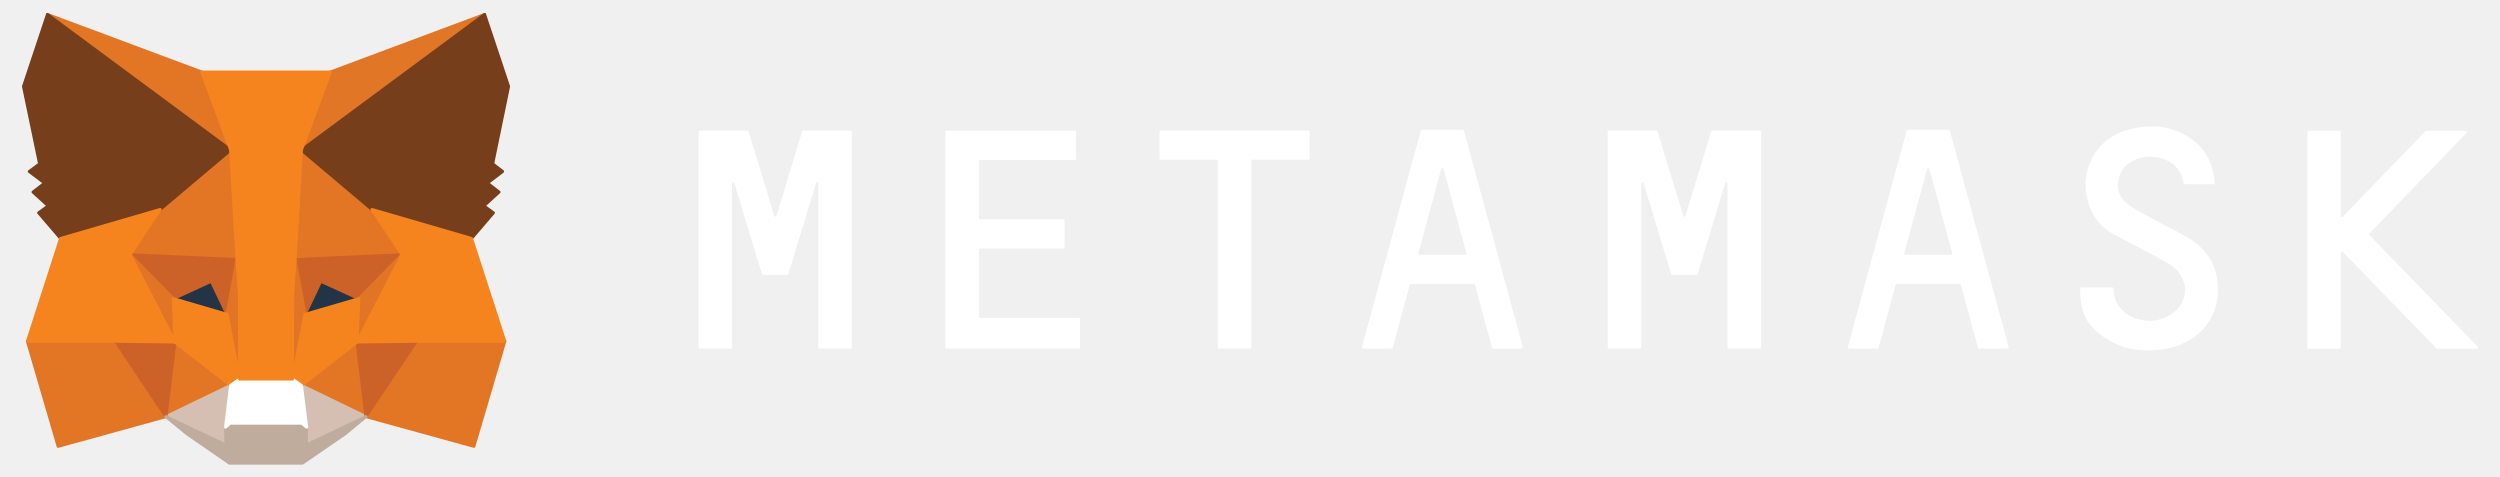
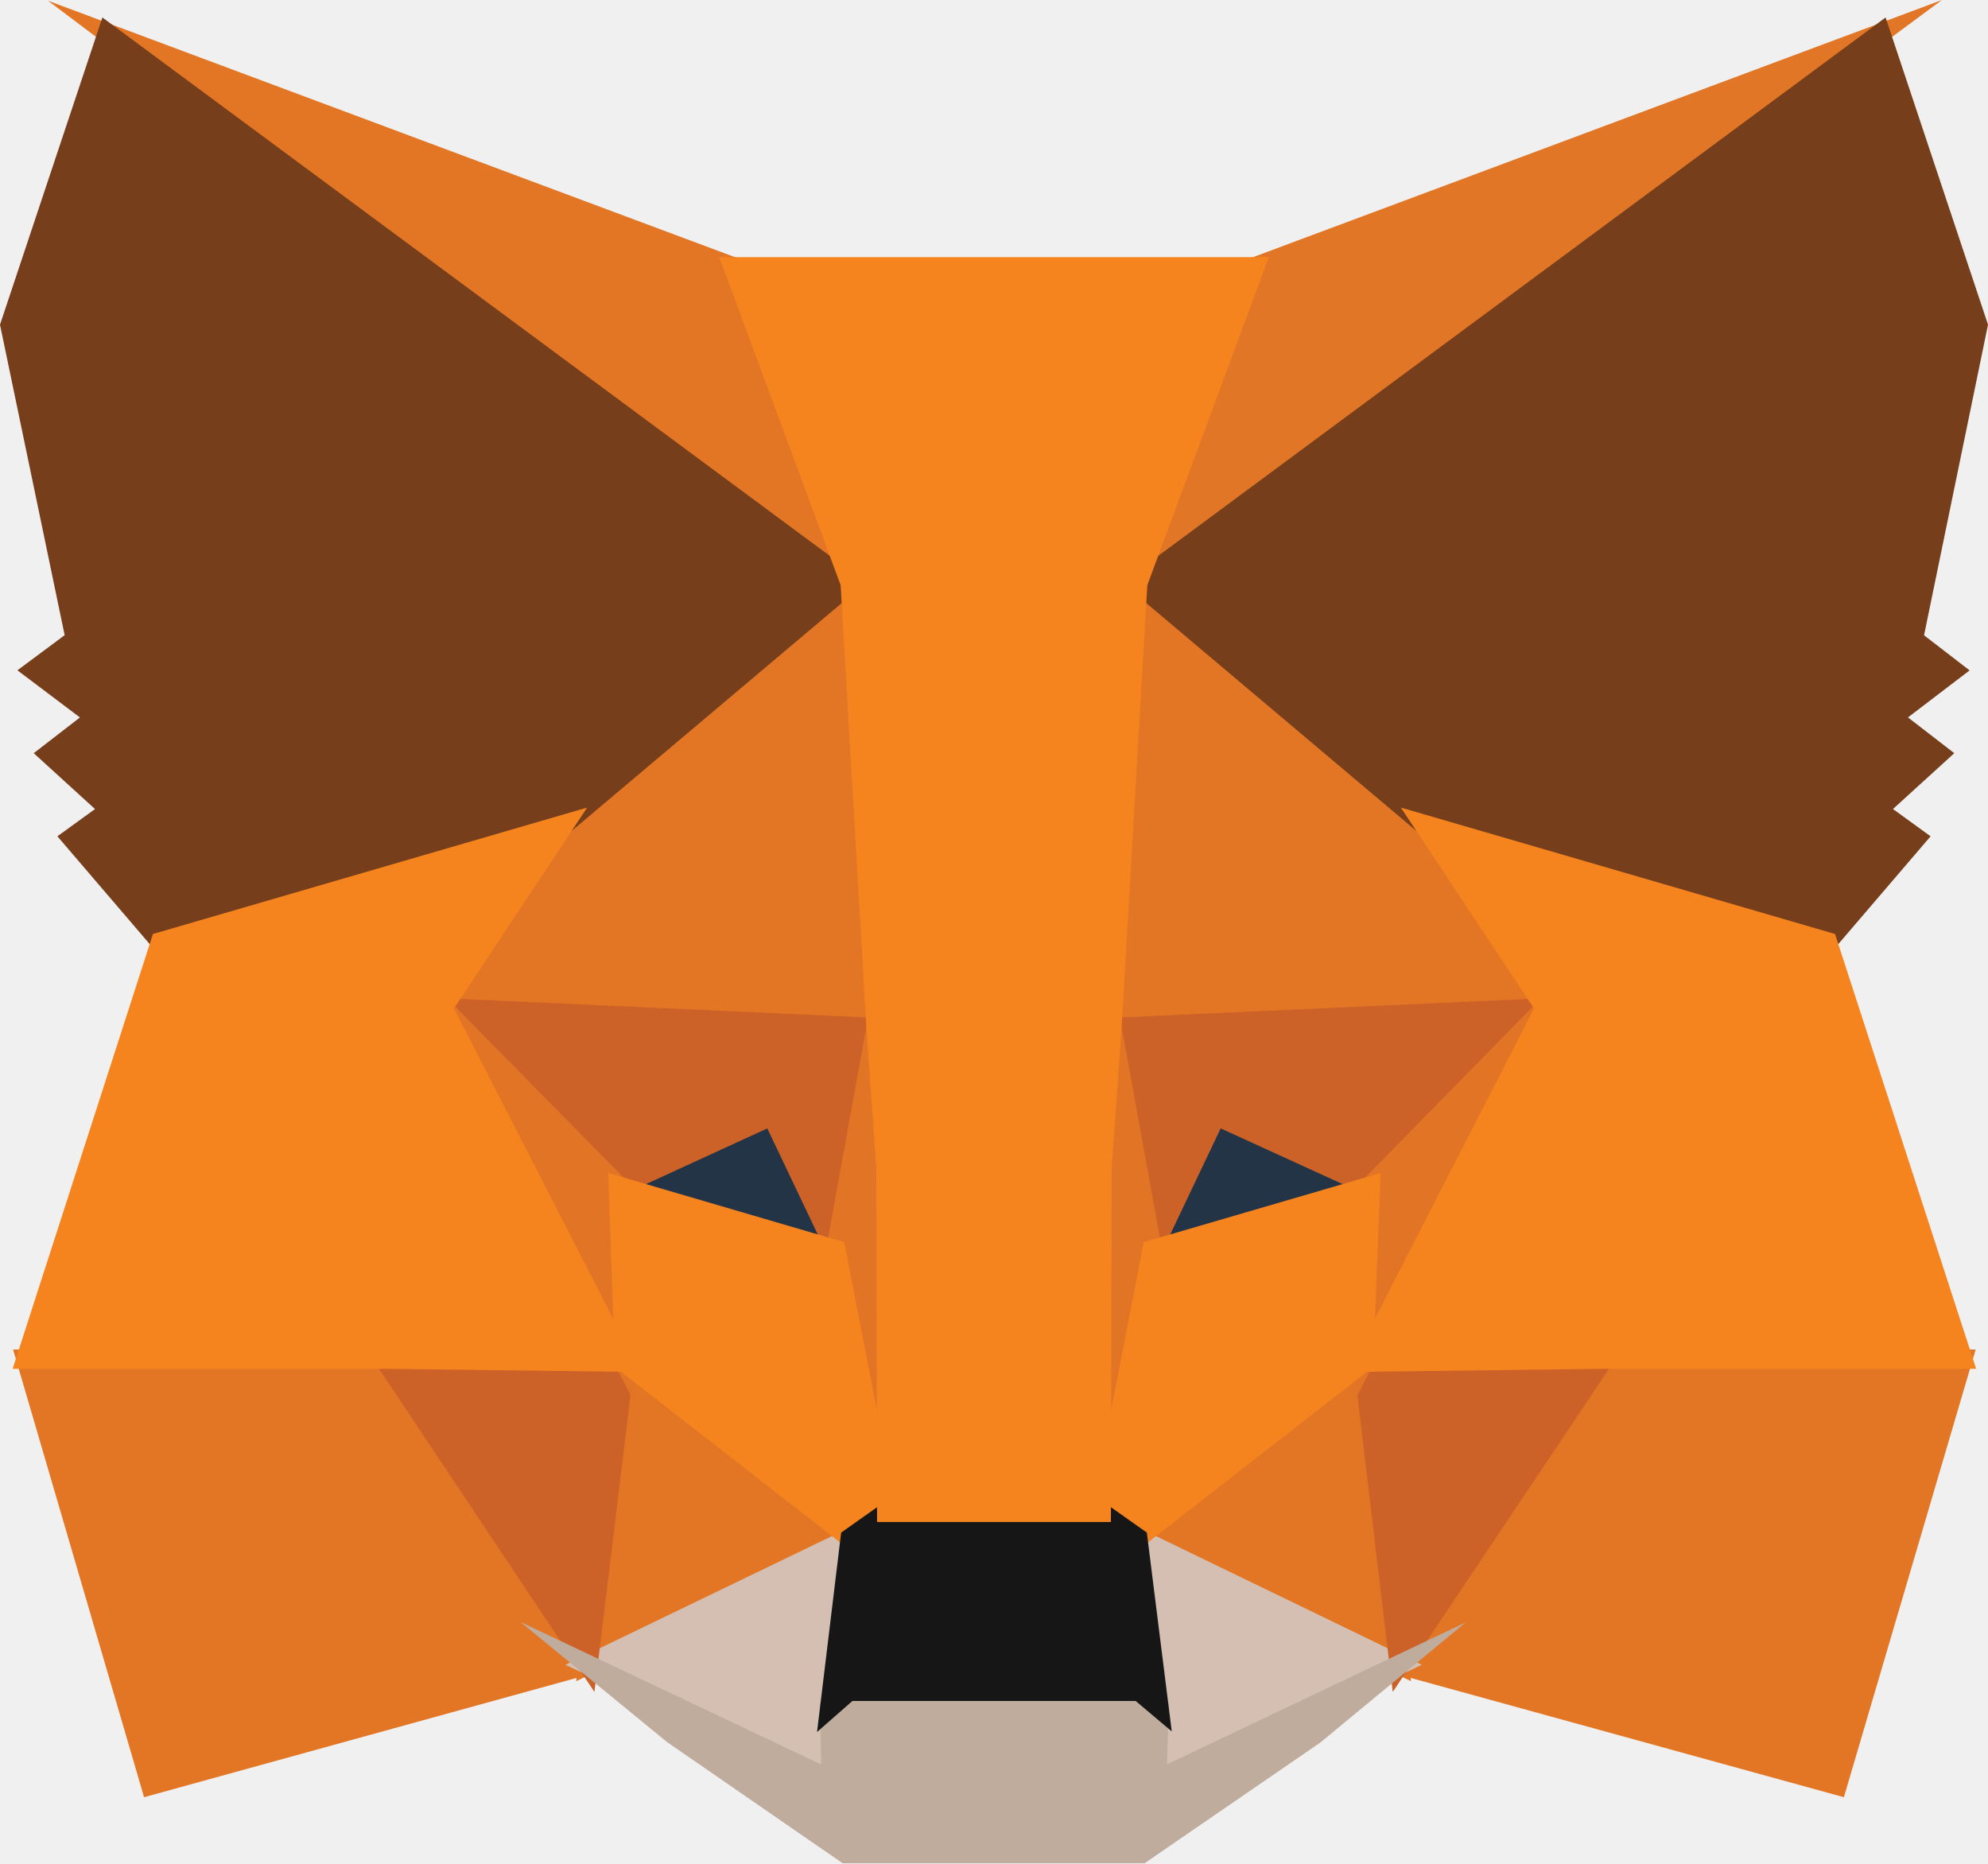
- <svg xmlns="http://www.w3.org/2000/svg" width="210" height="40" viewBox="0 0 210 40" fill="none">
-   <path d="M184.098 20.169C183.027 19.463 181.846 18.96 180.729 18.332C180.004 17.924 179.232 17.562 178.602 17.044C177.531 16.165 177.752 14.437 178.87 13.683C180.476 12.615 183.137 13.212 183.421 15.395C183.421 15.442 183.468 15.473 183.515 15.473H185.941C186.004 15.473 186.051 15.426 186.035 15.364C185.909 13.856 185.326 12.599 184.256 11.798C183.232 11.028 182.067 10.62 180.822 10.62C174.413 10.62 173.83 17.39 177.279 19.526C177.673 19.777 181.058 21.473 182.256 22.211C183.452 22.95 183.83 24.3 183.31 25.368C182.838 26.342 181.61 27.017 180.382 26.939C179.042 26.86 178.004 26.138 177.641 25.007C177.578 24.803 177.547 24.41 177.547 24.238C177.547 24.19 177.499 24.143 177.452 24.143H174.823C174.776 24.143 174.729 24.19 174.729 24.238C174.729 26.138 175.201 27.19 176.492 28.148C177.704 29.059 179.027 29.436 180.398 29.436C183.988 29.436 185.846 27.41 186.223 25.305C186.554 23.248 185.941 21.395 184.098 20.169Z" fill="white" />
-   <path d="M69.917 10.966H68.752H67.476C67.429 10.966 67.398 10.997 67.382 11.029L65.225 18.128C65.193 18.222 65.067 18.222 65.036 18.128L62.878 11.029C62.863 10.982 62.831 10.966 62.784 10.966H61.508H60.343H58.768C58.721 10.966 58.674 11.013 58.674 11.06V29.185C58.674 29.232 58.721 29.279 58.768 29.279H61.398C61.445 29.279 61.493 29.232 61.493 29.185V15.411C61.493 15.301 61.65 15.285 61.682 15.379L63.855 22.526L64.012 23.028C64.028 23.075 64.059 23.091 64.107 23.091H66.122C66.169 23.091 66.201 23.06 66.217 23.028L66.374 22.526L68.547 15.379C68.579 15.269 68.736 15.301 68.736 15.411V29.185C68.736 29.232 68.783 29.279 68.831 29.279H71.46C71.507 29.279 71.555 29.232 71.555 29.185V11.06C71.555 11.013 71.507 10.966 71.46 10.966H69.917Z" fill="white" />
-   <path d="M143.834 10.966C143.786 10.966 143.755 10.997 143.739 11.029L141.583 18.128C141.551 18.222 141.425 18.222 141.394 18.128L139.236 11.029C139.22 10.982 139.189 10.966 139.141 10.966H135.141C135.094 10.966 135.047 11.013 135.047 11.06V29.185C135.047 29.232 135.094 29.279 135.141 29.279H137.772C137.819 29.279 137.866 29.232 137.866 29.185V15.411C137.866 15.301 138.024 15.285 138.055 15.379L140.227 22.526L140.385 23.028C140.401 23.075 140.432 23.091 140.48 23.091H142.495C142.543 23.091 142.574 23.06 142.59 23.028L142.747 22.526L144.921 15.379C144.952 15.269 145.11 15.301 145.11 15.411V29.185C145.11 29.232 145.157 29.279 145.204 29.279H147.834C147.881 29.279 147.928 29.232 147.928 29.185V11.06C147.928 11.013 147.881 10.966 147.834 10.966H143.834Z" fill="white" />
-   <path d="M109.915 10.966H105.018H102.388H97.491C97.444 10.966 97.397 11.013 97.397 11.06V13.322C97.397 13.369 97.444 13.416 97.491 13.416H102.294V29.185C102.294 29.232 102.341 29.279 102.388 29.279H105.018C105.065 29.279 105.112 29.232 105.112 29.185V13.416H109.915C109.963 13.416 110.01 13.369 110.01 13.322V11.06C110.01 11.013 109.978 10.966 109.915 10.966Z" fill="white" />
-   <path d="M125.427 29.28H127.819C127.882 29.28 127.93 29.217 127.914 29.154L122.97 10.966C122.954 10.919 122.922 10.903 122.875 10.903H121.962H120.356H119.442C119.395 10.903 119.364 10.935 119.348 10.966L114.403 29.154C114.388 29.217 114.435 29.28 114.498 29.28H116.891C116.939 29.28 116.97 29.248 116.986 29.217L118.419 23.924C118.435 23.877 118.466 23.861 118.513 23.861H123.805C123.852 23.861 123.884 23.892 123.899 23.924L125.332 29.217C125.348 29.248 125.395 29.28 125.427 29.28ZM119.143 21.27L121.064 14.186C121.096 14.092 121.222 14.092 121.253 14.186L123.174 21.27C123.19 21.332 123.143 21.395 123.08 21.395H119.238C119.175 21.395 119.128 21.332 119.143 21.27Z" fill="white" />
-   <path d="M166.241 29.28H168.634C168.697 29.28 168.744 29.217 168.728 29.154L163.784 10.966C163.768 10.919 163.737 10.903 163.689 10.903H162.777H161.171H160.257C160.209 10.903 160.178 10.935 160.162 10.966L155.218 29.154C155.202 29.217 155.249 29.28 155.312 29.28H157.706C157.754 29.28 157.785 29.248 157.801 29.217L159.234 23.924C159.249 23.877 159.281 23.861 159.328 23.861H164.619C164.666 23.861 164.698 23.892 164.714 23.924L166.146 29.217C166.162 29.248 166.194 29.28 166.241 29.28ZM159.957 21.27L161.879 14.186C161.91 14.092 162.036 14.092 162.068 14.186L163.989 21.27C164.005 21.332 163.957 21.395 163.894 21.395H160.052C159.989 21.395 159.942 21.332 159.957 21.27Z" fill="white" />
-   <path d="M82.231 26.594V20.971C82.231 20.924 82.278 20.877 82.325 20.877H89.333C89.38 20.877 89.427 20.829 89.427 20.782V18.52C89.427 18.473 89.38 18.426 89.333 18.426H82.325C82.278 18.426 82.231 18.379 82.231 18.332V13.526C82.231 13.479 82.278 13.432 82.325 13.432H90.293C90.341 13.432 90.388 13.384 90.388 13.337V11.076C90.388 11.029 90.341 10.981 90.293 10.981H82.231H79.507C79.459 10.981 79.412 11.029 79.412 11.076V13.432V18.442V20.892V26.703V29.185C79.412 29.232 79.459 29.279 79.507 29.279H82.231H90.624C90.671 29.279 90.718 29.232 90.718 29.185V26.798C90.718 26.751 90.671 26.703 90.624 26.703H82.31C82.262 26.688 82.231 26.656 82.231 26.594Z" fill="white" />
-   <path d="M208.128 29.122L199.027 19.746C198.995 19.714 198.995 19.651 199.027 19.62L207.216 11.139C207.279 11.076 207.231 10.981 207.153 10.981H203.799C203.767 10.981 203.751 10.997 203.736 11.013L196.791 18.206C196.728 18.269 196.634 18.222 196.634 18.143V11.076C196.634 11.029 196.587 10.981 196.539 10.981H193.909C193.862 10.981 193.814 11.029 193.814 11.076V29.201C193.814 29.248 193.862 29.295 193.909 29.295H196.539C196.587 29.295 196.634 29.248 196.634 29.201V21.222C196.634 21.143 196.744 21.096 196.791 21.159L204.664 29.264C204.68 29.279 204.711 29.295 204.727 29.295H208.081C208.144 29.279 208.191 29.169 208.128 29.122Z" fill="white" />
-   <path d="M40.707 1.212L24.787 12.992L27.748 6.049L40.707 1.212Z" fill="#E17726" stroke="#E17726" stroke-width="0.25" stroke-linecap="round" stroke-linejoin="round" />
-   <path d="M3.986 1.212L19.765 13.102L16.946 6.049L3.986 1.212Z" fill="#E27625" stroke="#E27625" stroke-width="0.25" stroke-linecap="round" stroke-linejoin="round" />
-   <path d="M34.974 28.525L30.738 34.996L39.809 37.494L42.407 28.667L34.974 28.525Z" fill="#E27625" stroke="#E27625" stroke-width="0.25" stroke-linecap="round" stroke-linejoin="round" />
-   <path d="M2.301 28.667L4.883 37.494L13.938 34.996L9.718 28.525L2.301 28.667Z" fill="#E27625" stroke="#E27625" stroke-width="0.25" stroke-linecap="round" stroke-linejoin="round" />
-   <path d="M13.449 17.594L10.93 21.395L19.905 21.803L19.606 12.144L13.449 17.594Z" fill="#E27625" stroke="#E27625" stroke-width="0.25" stroke-linecap="round" stroke-linejoin="round" />
-   <path d="M31.243 17.594L24.992 12.034L24.787 21.803L33.763 21.395L31.243 17.594Z" fill="#E27625" stroke="#E27625" stroke-width="0.25" stroke-linecap="round" stroke-linejoin="round" />
-   <path d="M13.938 34.996L19.37 32.373L14.693 28.73L13.938 34.996Z" fill="#E27625" stroke="#E27625" stroke-width="0.25" stroke-linecap="round" stroke-linejoin="round" />
-   <path d="M25.322 32.373L30.739 34.996L29.999 28.73L25.322 32.373Z" fill="#E27625" stroke="#E27625" stroke-width="0.25" stroke-linecap="round" stroke-linejoin="round" />
-   <path d="M30.739 34.997L25.322 32.374L25.763 35.892L25.716 37.384L30.739 34.997Z" fill="#D5BFB2" stroke="#D5BFB2" stroke-width="0.25" stroke-linecap="round" stroke-linejoin="round" />
-   <path d="M13.938 34.997L18.977 37.384L18.945 35.892L19.37 32.374L13.938 34.997Z" fill="#D5BFB2" stroke="#D5BFB2" stroke-width="0.25" stroke-linecap="round" stroke-linejoin="round" />
-   <path d="M19.07 26.405L14.566 25.086L17.747 23.625L19.07 26.405Z" fill="#233447" stroke="#233447" stroke-width="0.25" stroke-linecap="round" stroke-linejoin="round" />
-   <path d="M25.621 26.405L26.944 23.625L30.14 25.086L25.621 26.405Z" fill="#233447" stroke="#233447" stroke-width="0.25" stroke-linecap="round" stroke-linejoin="round" />
-   <path d="M13.937 34.996L14.724 28.525L9.717 28.667L13.937 34.996Z" fill="#CC6228" stroke="#CC6228" stroke-width="0.25" stroke-linecap="round" stroke-linejoin="round" />
-   <path d="M29.967 28.525L30.738 34.996L34.974 28.667L29.967 28.525Z" fill="#CC6228" stroke="#CC6228" stroke-width="0.25" stroke-linecap="round" stroke-linejoin="round" />
-   <path d="M33.763 21.395L24.787 21.803L25.622 26.405L26.944 23.625L30.141 25.086L33.763 21.395Z" fill="#CC6228" stroke="#CC6228" stroke-width="0.25" stroke-linecap="round" stroke-linejoin="round" />
-   <path d="M14.567 25.086L17.748 23.625L19.071 26.405L19.905 21.803L10.93 21.395L14.567 25.086Z" fill="#CC6228" stroke="#CC6228" stroke-width="0.25" stroke-linecap="round" stroke-linejoin="round" />
-   <path d="M10.93 21.395L14.693 28.729L14.567 25.086L10.93 21.395Z" fill="#E27525" stroke="#E27525" stroke-width="0.25" stroke-linecap="round" stroke-linejoin="round" />
-   <path d="M30.142 25.086L30 28.729L33.764 21.395L30.142 25.086Z" fill="#E27525" stroke="#E27525" stroke-width="0.25" stroke-linecap="round" stroke-linejoin="round" />
-   <path d="M19.905 21.803L19.07 26.405L20.125 31.839L20.362 24.677L19.905 21.803Z" fill="#E27525" stroke="#E27525" stroke-width="0.25" stroke-linecap="round" stroke-linejoin="round" />
-   <path d="M24.787 21.803L24.346 24.661L24.566 31.839L25.621 26.405L24.787 21.803Z" fill="#E27525" stroke="#E27525" stroke-width="0.25" stroke-linecap="round" stroke-linejoin="round" />
-   <path d="M25.621 26.405L24.566 31.84L25.322 32.374L29.999 28.73L30.141 25.086L25.621 26.405Z" fill="#F5841F" stroke="#F5841F" stroke-width="0.25" stroke-linecap="round" stroke-linejoin="round" />
-   <path d="M14.566 25.086L14.693 28.73L19.369 32.374L20.125 31.84L19.07 26.405L14.566 25.086Z" fill="#F5841F" stroke="#F5841F" stroke-width="0.25" stroke-linecap="round" stroke-linejoin="round" />
-   <path d="M25.716 37.383L25.763 35.891L25.354 35.546H19.339L18.945 35.891L18.977 37.383L13.938 34.996L15.701 36.441L19.276 38.907H25.401L28.991 36.441L30.739 34.996L25.716 37.383Z" fill="#C0AC9D" stroke="#C0AC9D" stroke-width="0.25" stroke-linecap="round" stroke-linejoin="round" />
-   <path d="M25.323 32.374L24.567 31.84H20.126L19.37 32.374L18.945 35.892L19.339 35.547H25.354L25.764 35.892L25.323 32.374Z" fill="white" stroke="white" stroke-width="0.25" stroke-linecap="round" stroke-linejoin="round" />
-   <path d="M41.384 13.761L42.722 7.259L40.707 1.212L25.322 12.599L31.243 17.594L39.605 20.028L41.447 17.876L40.644 17.295L41.919 16.133L40.943 15.379L42.219 14.405L41.384 13.761Z" fill="#763E1A" stroke="#763E1A" stroke-width="0.25" stroke-linecap="round" stroke-linejoin="round" />
-   <path d="M1.971 7.259L3.325 13.761L2.459 14.405L3.75 15.379L2.774 16.133L4.049 17.295L3.246 17.876L5.089 20.028L13.45 17.594L19.371 12.599L3.986 1.212L1.971 7.259Z" fill="#763E1A" stroke="#763E1A" stroke-width="0.25" stroke-linecap="round" stroke-linejoin="round" />
-   <path d="M39.606 20.028L31.244 17.594L33.764 21.395L30 28.73L34.976 28.667H42.408L39.606 20.028Z" fill="#F5841F" stroke="#F5841F" stroke-width="0.25" stroke-linecap="round" stroke-linejoin="round" />
-   <path d="M13.45 17.594L5.088 20.028L2.301 28.667H9.718L14.694 28.73L10.93 21.395L13.45 17.594Z" fill="#F5841F" stroke="#F5841F" stroke-width="0.25" stroke-linecap="round" stroke-linejoin="round" />
-   <path d="M24.787 21.803L25.323 12.599L27.748 6.05H16.945L19.37 12.599L19.906 21.803L20.11 24.693L20.126 31.84H24.567L24.582 24.693L24.787 21.803Z" fill="#F5841F" stroke="#F5841F" stroke-width="0.25" stroke-linecap="round" stroke-linejoin="round" />
+ <svg xmlns="http://www.w3.org/2000/svg" width="256px" height="240px" viewBox="0 0 256 240" version="1.1" preserveAspectRatio="xMidYMid">
+   <g>
+     <polygon fill="#E17726" points="250.066 -8.89651791e-15 140.219 81.279 160.646 33.379" />
+     <polygon fill="#E27625" points="6.191 0.096 95.372 33.385 114.768 81.913" />
+     <polygon fill="#E27625" points="205.86 172.858 254.411 173.782 237.443 231.424 178.2 215.113" />
+     <polygon fill="#E27625" points="50.139 172.858 77.696 215.113 18.553 231.425 1.688 173.782" />
+     <polygon fill="#E27625" points="112.131 69.552 114.115 133.635 54.744 130.934 71.632 105.456 71.846 105.211" />
+     <polygon fill="#E27625" points="143.254 68.837 184.154 105.213 184.366 105.457 201.254 130.935 141.896 133.635" />
+     <polygon fill="#E27625" points="79.435 173.044 111.853 198.303 74.195 216.484" />
+     <polygon fill="#E27625" points="176.571 173.04 181.702 216.485 144.149 198.301" />
+     <polygon fill="#D5BFB2" points="144.978 195.922 183.085 214.374 147.638 231.22 148.006 220.086" />
+     <polygon fill="#D5BFB2" points="111.011 195.93 108.102 219.904 108.341 231.207 72.811 214.374" />
+     <polygon fill="#233447" points="100.007 141.999 109.965 162.927 76.062 152.995" />
+     <polygon fill="#233447" points="155.992 142.001 180.05 152.995 146.036 162.924" />
+     <polygon fill="#CC6228" points="82.026 172.83 76.546 217.87 47.173 173.815" />
+     <polygon fill="#CC6228" points="173.976 172.831 208.83 173.815 179.347 217.872" />
+     <polygon fill="#CC6228" points="202.112 128.387 176.747 154.238 157.19 145.301 147.827 164.985 141.689 131.136" />
+     <polygon fill="#CC6228" points="53.875 128.387 114.31 131.136 108.171 164.985 98.806 145.304 79.353 154.239" />
+     <polygon fill="#E27525" points="52.166 123.082 80.864 152.203 81.858 180.952" />
+     <polygon fill="#E27525" points="203.863 123.03 174.117 181.003 175.237 152.203" />
+     <polygon fill="#E27525" points="112.907 124.856 114.062 132.126 116.916 150.237 115.081 205.862 106.406 161.177 106.403 160.715" />
+     <polygon fill="#E27525" points="143.078 124.755 149.599 160.715 149.596 161.177 140.899 205.974 140.555 194.769 139.198 149.907" />
+     <polygon fill="#F5841F" points="177.788 151.046 176.817 176.024 146.543 199.611 140.423 195.287 147.283 159.952" />
+     <polygon fill="#F5841F" points="78.317 151.046 108.716 159.952 115.576 195.287 109.456 199.611 79.181 176.022" />
+     <polygon fill="#C0AC9D" points="67.018 208.858 105.75 227.21 105.586 219.373 108.827 216.528 147.161 216.528 150.519 219.363 150.271 227.194 188.758 208.904 170.03 224.38 147.385 239.933 108.516 239.933 85.886 224.316" />
+     <polygon fill="#161616" points="142.204 193.479 147.68 197.348 150.889 222.952 146.245 219.031 109.769 219.031 105.213 223.031 108.317 197.35 113.795 193.479" />
+     <polygon fill="#763E1A" points="242.814 2.25 256 41.807 247.765 81.804 253.629 86.327 245.694 92.381 251.658 96.987 243.761 104.178 248.609 107.689 235.743 122.715 182.973 107.35 182.516 107.105 144.489 75.027" />
+     <polygon fill="#763E1A" points="13.186 2.25 111.512 75.027 73.484 107.105 73.027 107.35 20.257 122.715 7.391 107.689 12.235 104.181 4.343 96.987 10.295 92.386 2.241 86.315 8.326 81.789 -8.89651791e-15 41.809" />
+     <polygon fill="#F5841F" points="180.392 103.99 236.305 120.269 254.47 176.255 206.546 176.255 173.526 176.671 197.54 129.863" />
+     <polygon fill="#F5841F" points="75.608 103.99 58.457 129.863 82.474 176.671 49.469 176.255 1.631 176.255 19.694 120.27" />
+     <polygon fill="#F5841F" points="163.384 33.112 147.745 75.351 144.426 132.411 143.156 150.296 143.055 195.984 112.944 195.984 112.846 150.382 111.572 132.396 108.252 75.351 92.615 33.112" />
+   </g>
</svg>
